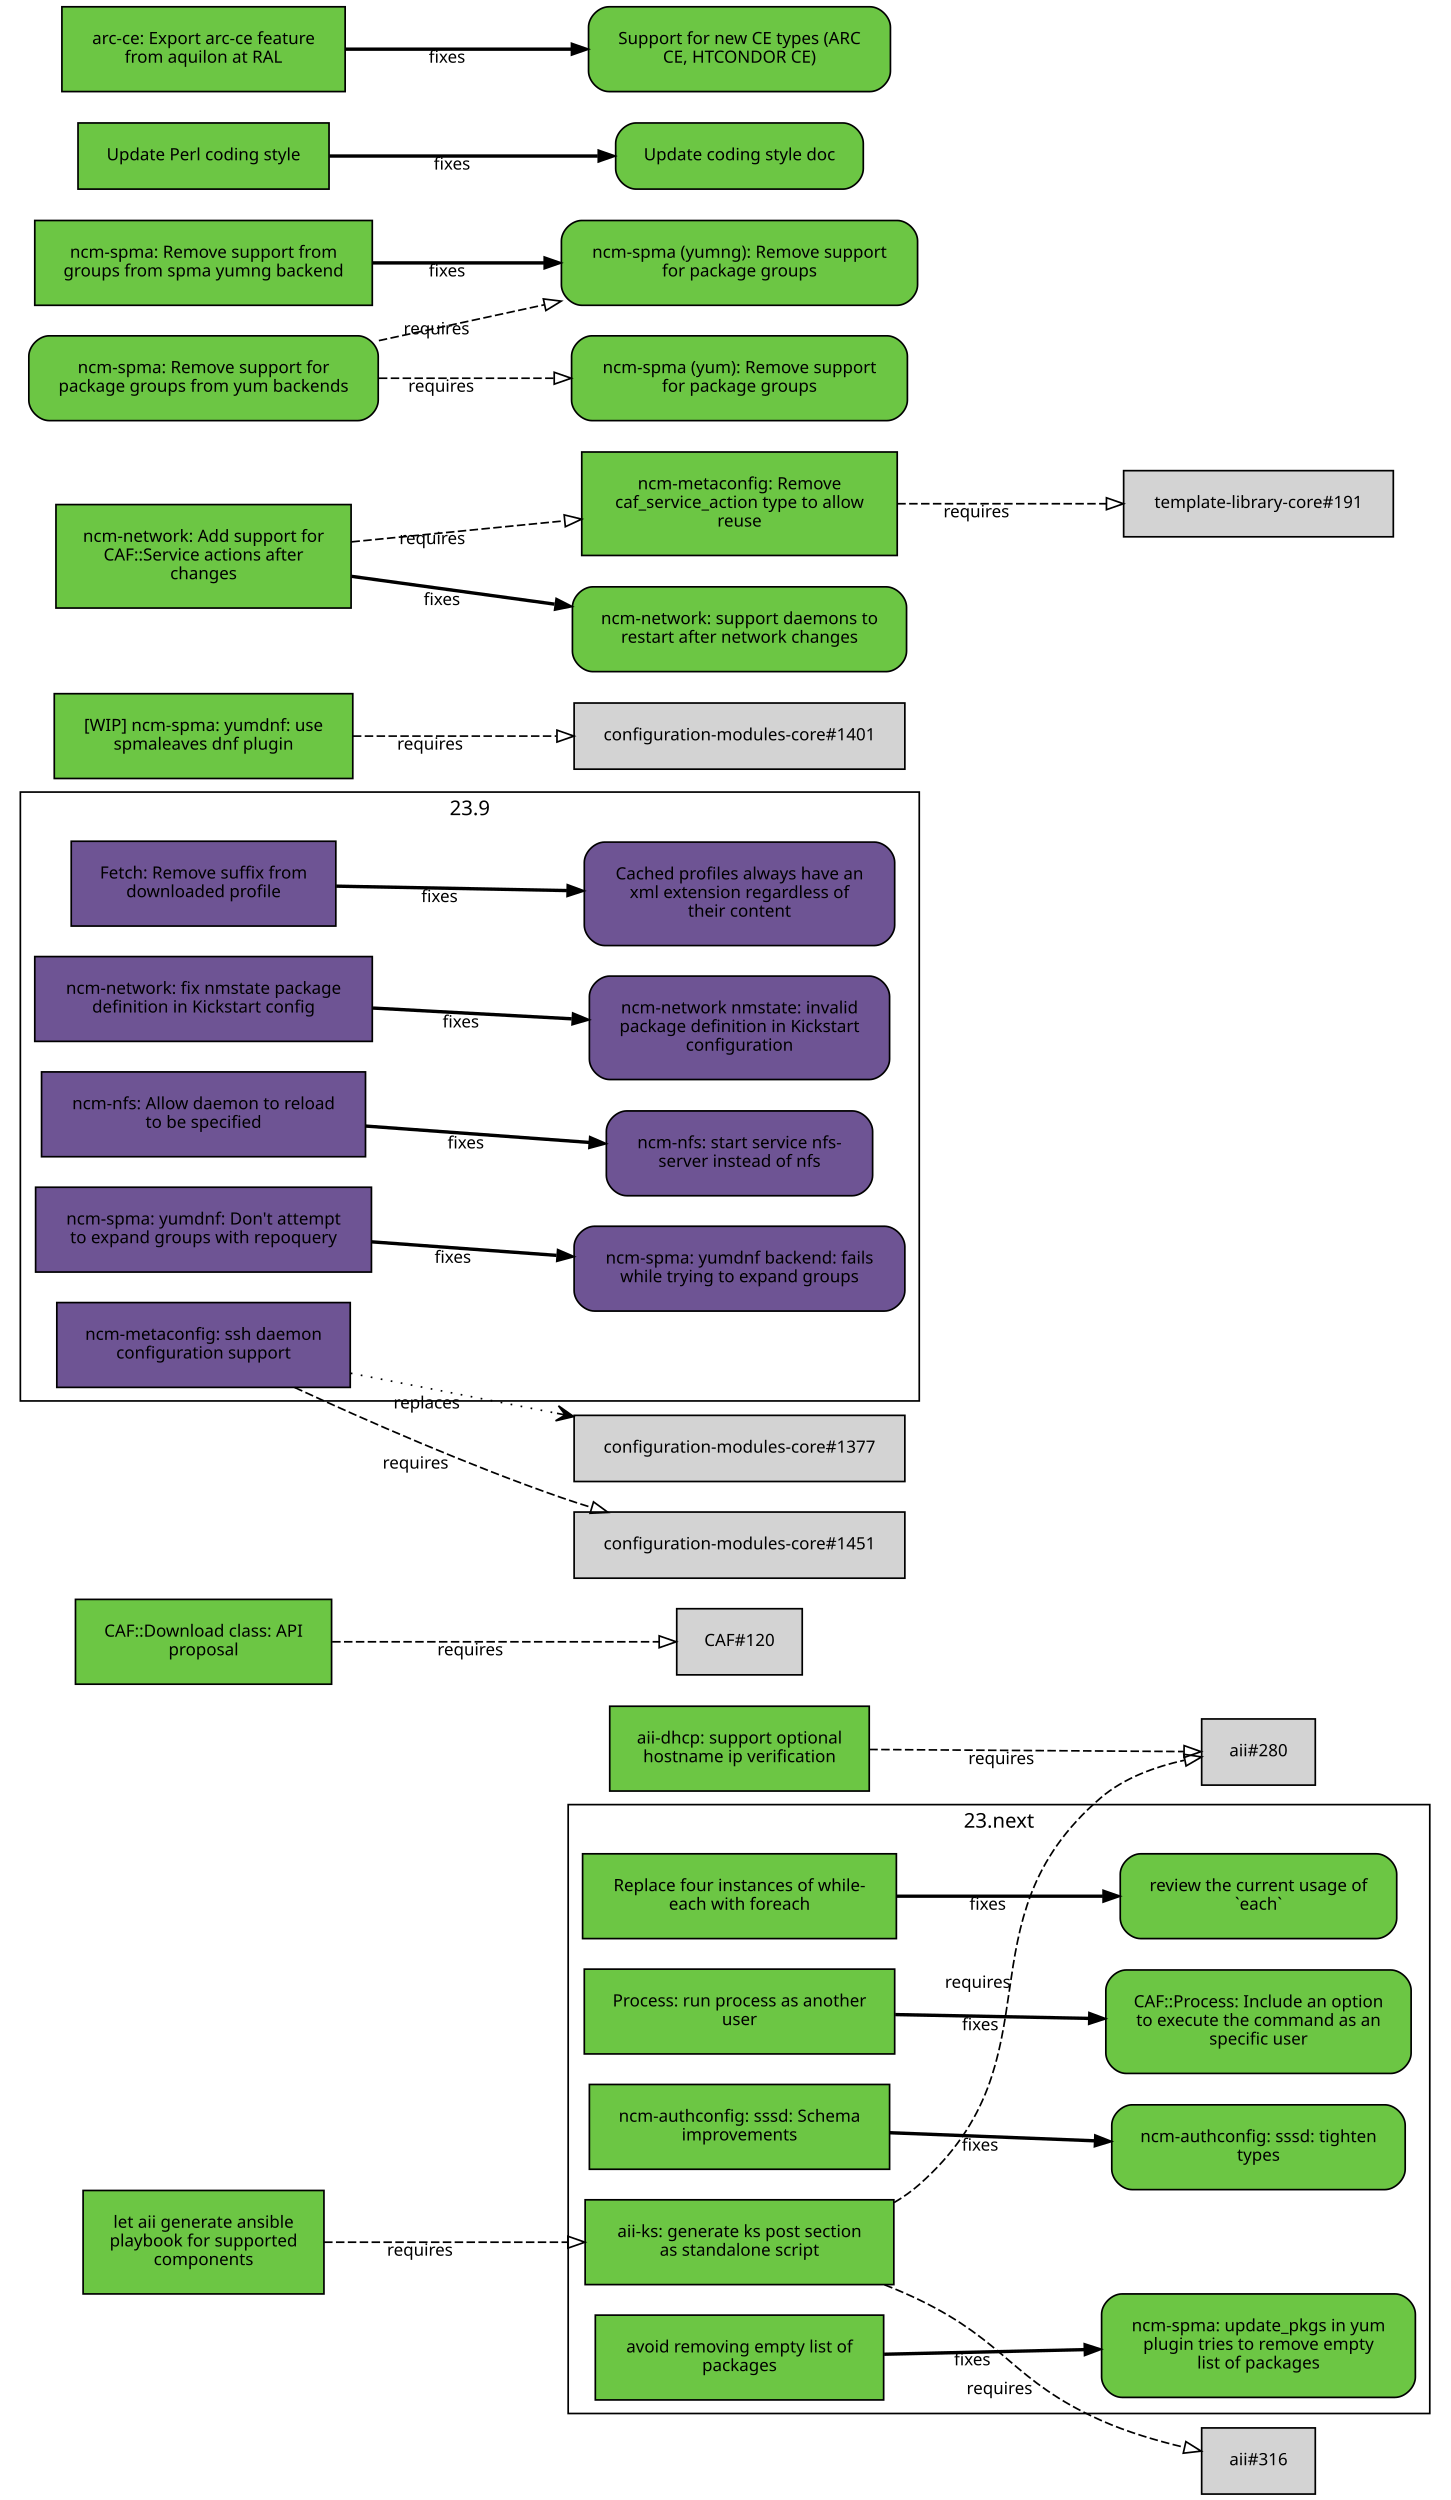
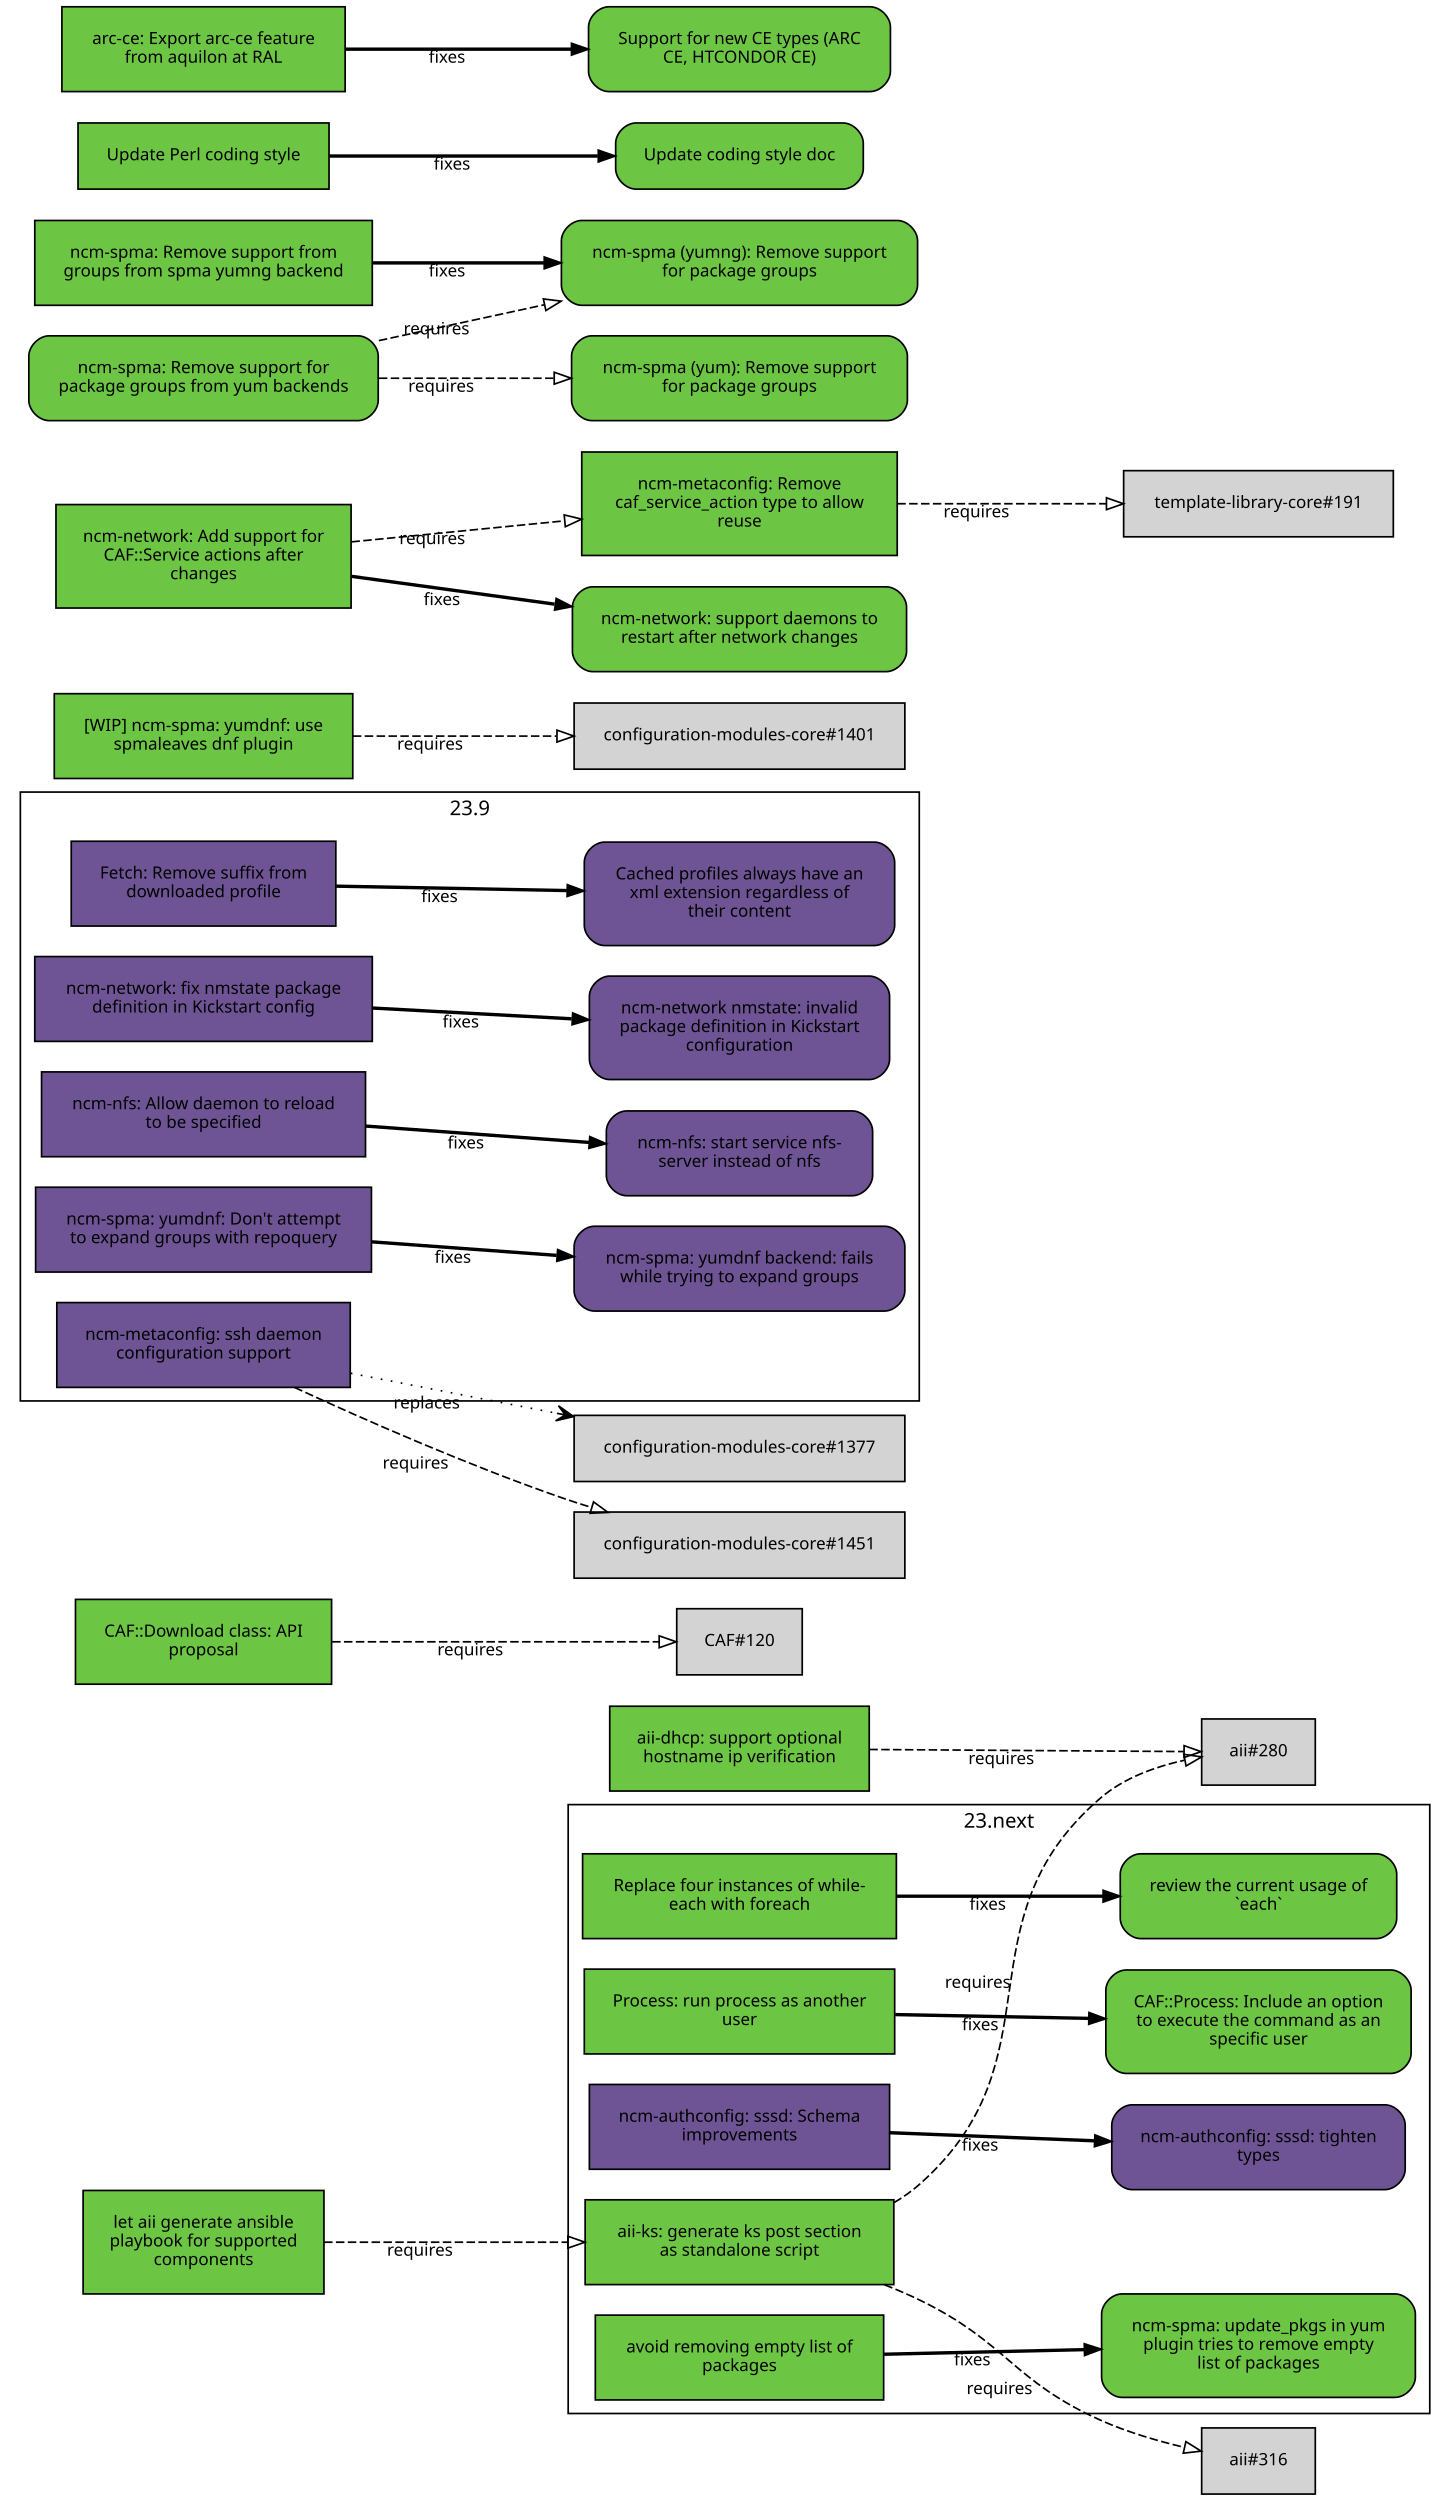
<svg xmlns="http://www.w3.org/2000/svg" xmlns:xlink="http://www.w3.org/1999/xlink" width="855pt" height="1474pt" viewBox="0.00 0.00 855.00 1474.00">
  <g id="graph0" class="graph" transform="scale(1 1) rotate(0) translate(4 1470)">
    <polygon fill="white" stroke="white" points="-4,5 -4,-1470 852,-1470 852,5 -4,5" />
    <g id="clust2" class="cluster">
      <polygon fill="none" stroke="black" points="8,-644 8,-1003 538,-1003 538,-644 8,-644" />
      <text text-anchor="middle" x="273" y="-989.4" font-family="Sans" font-size="12.00">23.9</text>
    </g>
    <g id="clust1" class="cluster">
      <polygon fill="none" stroke="black" points="331,-47 331,-406 839,-406 839,-47 331,-47" />
      <text text-anchor="middle" x="585" y="-392.4" font-family="Sans" font-size="12.00">23.next</text>
    </g>
    <g id="node1" class="node">
      <g id="a_node1">
        <a xlink:href="https://github.com/quattor/aii/pull/328" xlink:title="aii#328 (pull-request)" target="_parent">
          <polygon fill="#6cc644" stroke="black" points="523,-173 341,-173 341,-123 523,-123 523,-173" />
          <text text-anchor="middle" x="432" y="-151" font-family="Sans" font-size="10.00">aii-ks: generate ks post section</text>
          <text text-anchor="middle" x="432" y="-140" font-family="Sans" font-size="10.00">as standalone script</text>
        </a>
      </g>
    </g>
    <g id="node2" class="node">
      <polygon fill="lightgrey" stroke="black" points="771.5,-456.5 704.5,-456.5 704.5,-417.5 771.5,-417.5 771.5,-456.5" />
      <text text-anchor="middle" x="738" y="-434.5" font-family="Sans" font-size="10.00">aii#280</text>
    </g>
    <g id="edge1" class="edge">
      <path fill="none" stroke="black" stroke-dasharray="5,2" d="M523.177,-171.373C528.47,-174.484 533.473,-178.008 538,-182 621.964,-256.027 560.019,-337.143 645,-410 658.709,-421.754 677.321,-428.394 694.218,-432.145" />
      <polygon fill="none" stroke="black" points="693.975,-435.663 704.458,-434.126 695.305,-428.79 693.975,-435.663" />
      <text text-anchor="middle" x="572.527" y="-297.944" font-family="Sans" font-size="10.00">requires</text>
    </g>
    <g id="node3" class="node">
      <polygon fill="lightgrey" stroke="black" points="771.5,-38.5 704.5,-38.5 704.5,0.5 771.5,0.5 771.5,-38.5" />
      <text text-anchor="middle" x="738" y="-16.5" font-family="Sans" font-size="10.00">aii#316</text>
    </g>
    <g id="edge2" class="edge">
      <path fill="none" stroke="black" stroke-dasharray="5,2" d="M517.48,-122.908C524.518,-120.137 531.442,-117.164 538,-114 589.403,-89.201 592.9,-66.299 645,-43 660.451,-36.09 678.285,-30.866 694.113,-27.084" />
      <polygon fill="none" stroke="black" points="695.2,-30.427 704.18,-24.805 693.654,-23.6 695.2,-30.427" />
      <text text-anchor="middle" x="585.289" y="-58.434" font-family="Sans" font-size="10.00">requires</text>
    </g>
    <g id="node4" class="node">
      <g id="a_node4">
        <a xlink:href="https://github.com/quattor/aii/pull/331" xlink:title="aii#331 (pull-request)" target="_parent">
          <polygon fill="#6cc644" stroke="black" points="187,-178.5 45,-178.5 45,-117.5 187,-117.5 187,-178.5" />
          <text text-anchor="middle" x="116" y="-156.5" font-family="Sans" font-size="10.00">let aii generate ansible</text>
          <text text-anchor="middle" x="116" y="-145.5" font-family="Sans" font-size="10.00">playbook for supported</text>
          <text text-anchor="middle" x="116" y="-134.5" font-family="Sans" font-size="10.00">components</text>
        </a>
      </g>
    </g>
    <g id="edge3" class="edge">
      <path fill="none" stroke="black" stroke-dasharray="5,2" d="M187.077,-148C229.343,-148 283.883,-148 330.668,-148" />
      <polygon fill="none" stroke="black" points="330.834,-151.5 340.834,-148 330.834,-144.5 330.834,-151.5" />
      <text text-anchor="middle" x="243.574" y="-140" font-family="Sans" font-size="10.00">requires</text>
    </g>
    <g id="node5" class="node">
      <g id="a_node5">
        <a xlink:href="https://github.com/quattor/aii/pull/299" xlink:title="aii#299 (pull-request)" target="_parent">
          <polygon fill="#6cc644" stroke="black" points="508.5,-464 355.5,-464 355.5,-414 508.5,-414 508.5,-464" />
          <text text-anchor="middle" x="432" y="-442" font-family="Sans" font-size="10.00">aii-dhcp: support optional</text>
          <text text-anchor="middle" x="432" y="-431" font-family="Sans" font-size="10.00">hostname ip verification</text>
        </a>
      </g>
    </g>
    <g id="edge4" class="edge">
      <path fill="none" stroke="black" stroke-dasharray="5,2" d="M508.537,-438.503C567.023,-438.118 645.931,-437.599 694.049,-437.283" />
      <polygon fill="none" stroke="black" points="694.146,-440.782 704.123,-437.216 694.1,-433.782 694.146,-440.782" />
      <text text-anchor="middle" x="586.342" y="-429.86" font-family="Sans" font-size="10.00">requires</text>
    </g>
    <g id="node6" class="node">
      <g id="a_node6">
        <a xlink:href="https://github.com/quattor/CAF/pull/277" xlink:title="CAF#277 (pull-request)" target="_parent">
          <polygon fill="#6cc644" stroke="black" points="524.5,-377 339.5,-377 339.5,-327 524.5,-327 524.5,-377" />
          <text text-anchor="middle" x="432" y="-355" font-family="Sans" font-size="10.00">Replace four instances of while-</text>
          <text text-anchor="middle" x="432" y="-344" font-family="Sans" font-size="10.00">each with foreach</text>
        </a>
      </g>
    </g>
    <g id="node7" class="node">
      <g id="a_node7">
        <a xlink:href="https://github.com/quattor/CAF/issues/109" xlink:title="CAF#109 (issue)" target="_parent">
          <path fill="#6cc644" stroke="black" d="M807.5,-377C807.5,-377 668.5,-377 668.5,-377 662.5,-377 656.5,-371 656.5,-365 656.5,-365 656.5,-339 656.5,-339 656.5,-333 662.5,-327 668.5,-327 668.5,-327 807.5,-327 807.5,-327 813.5,-327 819.5,-333 819.5,-339 819.5,-339 819.5,-365 819.5,-365 819.5,-371 813.5,-377 807.5,-377" />
          <text text-anchor="middle" x="738" y="-355" font-family="Sans" font-size="10.00">review the current usage of</text>
          <text text-anchor="middle" x="738" y="-344" font-family="Sans" font-size="10.00">`each`</text>
        </a>
      </g>
    </g>
    <g id="edge5" class="edge">
      <path fill="none" stroke="black" stroke-width="2" d="M524.622,-352C563.139,-352 607.831,-352 646.253,-352" />
      <polygon fill="black" stroke="black" points="646.394,-355.5 656.394,-352 646.394,-348.5 646.394,-355.5" />
      <text text-anchor="middle" x="578.345" y="-344" font-family="Sans" font-size="10.00">fixes</text>
    </g>
    <g id="node8" class="node">
      <g id="a_node8">
        <a xlink:href="https://github.com/quattor/CAF/pull/257" xlink:title="CAF#257 (pull-request)" target="_parent">
          <polygon fill="#6cc644" stroke="black" points="523.5,-309 340.5,-309 340.5,-259 523.5,-259 523.5,-309" />
          <text text-anchor="middle" x="432" y="-287" font-family="Sans" font-size="10.00">Process: run process as another</text>
          <text text-anchor="middle" x="432" y="-276" font-family="Sans" font-size="10.00">user</text>
        </a>
      </g>
    </g>
    <g id="node9" class="node">
      <g id="a_node9">
        <a xlink:href="https://github.com/quattor/CAF/issues/253" xlink:title="CAF#253 (issue)" target="_parent">
          <path fill="#6cc644" stroke="black" d="M816,-308.5C816,-308.5 660,-308.5 660,-308.5 654,-308.5 648,-302.5 648,-296.5 648,-296.5 648,-259.5 648,-259.5 648,-253.5 654,-247.5 660,-247.5 660,-247.5 816,-247.5 816,-247.5 822,-247.5 828,-253.5 828,-259.5 828,-259.5 828,-296.5 828,-296.5 828,-302.5 822,-308.5 816,-308.5" />
          <text text-anchor="middle" x="738" y="-286.5" font-family="Sans" font-size="10.00">CAF::Process: Include an option</text>
          <text text-anchor="middle" x="738" y="-275.5" font-family="Sans" font-size="10.00">to execute the command as an</text>
          <text text-anchor="middle" x="738" y="-264.5" font-family="Sans" font-size="10.00">specific user</text>
        </a>
      </g>
    </g>
    <g id="edge6" class="edge">
      <path fill="none" stroke="black" stroke-width="2" d="M523.798,-282.208C559.701,-281.499 601.072,-280.683 637.762,-279.959" />
      <polygon fill="black" stroke="black" points="638.048,-283.454 647.977,-279.757 637.91,-276.455 638.048,-283.454" />
      <text text-anchor="middle" x="573.947" y="-272.981" font-family="Sans" font-size="10.00">fixes</text>
    </g>
    <g id="node10" class="node">
      <g id="a_node10">
        <a xlink:href="https://github.com/quattor/CAF/pull/110" xlink:title="CAF#110 (pull-request)" target="_parent">
          <polygon fill="#6cc644" stroke="black" points="191.5,-527 40.5,-527 40.5,-477 191.5,-477 191.5,-527" />
          <text text-anchor="middle" x="116" y="-505" font-family="Sans" font-size="10.00">CAF::Download class: API</text>
          <text text-anchor="middle" x="116" y="-494" font-family="Sans" font-size="10.00">proposal</text>
        </a>
      </g>
    </g>
    <g id="node11" class="node">
      <polygon fill="lightgrey" stroke="black" points="469,-521.5 395,-521.5 395,-482.5 469,-482.5 469,-521.5" />
      <text text-anchor="middle" x="432" y="-499.5" font-family="Sans" font-size="10.00">CAF#120</text>
    </g>
    <g id="edge7" class="edge">
      <path fill="none" stroke="black" stroke-dasharray="5,2" d="M191.812,-502C251.718,-502 333.856,-502 384.623,-502" />
      <polygon fill="none" stroke="black" points="384.651,-505.5 394.651,-502 384.651,-498.5 384.651,-505.5" />
      <text text-anchor="middle" x="273.255" y="-494" font-family="Sans" font-size="10.00">requires</text>
    </g>
    <g id="node12" class="node">
      <g id="a_node12">
        <a xlink:href="https://github.com/quattor/CCM/pull/210" xlink:title="CCM#210 (pull-request)" target="_parent">
          <polygon fill="#6e5494" stroke="black" points="194,-974 38,-974 38,-924 194,-924 194,-974" />
          <text text-anchor="middle" x="116" y="-952" font-family="Sans" font-size="10.00">Fetch: Remove suffix from</text>
          <text text-anchor="middle" x="116" y="-941" font-family="Sans" font-size="10.00">downloaded profile</text>
        </a>
      </g>
    </g>
    <g id="node13" class="node">
      <g id="a_node13">
        <a xlink:href="https://github.com/quattor/CCM/issues/204" xlink:title="CCM#204 (issue)" target="_parent">
          <path fill="#6e5494" stroke="black" d="M511.5,-973.5C511.5,-973.5 352.5,-973.5 352.5,-973.5 346.5,-973.5 340.5,-967.5 340.5,-961.5 340.5,-961.5 340.5,-924.5 340.5,-924.5 340.5,-918.5 346.5,-912.5 352.5,-912.5 352.5,-912.5 511.5,-912.5 511.5,-912.5 517.5,-912.5 523.5,-918.5 523.5,-924.5 523.5,-924.5 523.5,-961.5 523.5,-961.5 523.5,-967.5 517.5,-973.5 511.5,-973.5" />
          <text text-anchor="middle" x="432" y="-951.5" font-family="Sans" font-size="10.00">Cached profiles always have an</text>
          <text text-anchor="middle" x="432" y="-940.5" font-family="Sans" font-size="10.00">xml extension regardless of</text>
          <text text-anchor="middle" x="432" y="-929.5" font-family="Sans" font-size="10.00">their content</text>
        </a>
      </g>
    </g>
    <g id="edge8" class="edge">
      <path fill="none" stroke="black" stroke-width="2" d="M194.215,-947.525C235.236,-946.741 286.154,-945.768 330.251,-944.925" />
      <polygon fill="black" stroke="black" points="330.492,-948.421 340.423,-944.731 330.358,-941.423 330.492,-948.421" />
      <text text-anchor="middle" x="255.112" y="-938.132" font-family="Sans" font-size="10.00">fixes</text>
    </g>
    <g id="node14" class="node">
      <g id="a_node14">
        <a xlink:href="https://github.com/quattor/configuration-modules-core/pull/1630" xlink:title="configuration-modules-core#1630 (pull-request)" target="_parent">
          <polygon fill="#6e5494" stroke="black" points="215.5,-906 16.5,-906 16.5,-856 215.5,-856 215.5,-906" />
          <text text-anchor="middle" x="116" y="-884" font-family="Sans" font-size="10.00">ncm-network: fix nmstate package</text>
          <text text-anchor="middle" x="116" y="-873" font-family="Sans" font-size="10.00">definition in Kickstart config</text>
        </a>
      </g>
    </g>
    <g id="node15" class="node">
      <g id="a_node15">
        <a xlink:href="https://github.com/quattor/configuration-modules-core/issues/1629" xlink:title="configuration-modules-core#1629 (issue)" target="_parent">
          <path fill="#6e5494" stroke="black" d="M508.5,-894.5C508.5,-894.5 355.5,-894.5 355.5,-894.5 349.5,-894.5 343.5,-888.5 343.5,-882.5 343.5,-882.5 343.5,-845.5 343.5,-845.5 343.5,-839.5 349.5,-833.5 355.5,-833.5 355.5,-833.5 508.5,-833.5 508.5,-833.5 514.5,-833.5 520.5,-839.5 520.5,-845.5 520.5,-845.5 520.5,-882.5 520.5,-882.5 520.5,-888.5 514.5,-894.5 508.5,-894.5" />
          <text text-anchor="middle" x="432" y="-872.5" font-family="Sans" font-size="10.00">ncm-network nmstate: invalid</text>
          <text text-anchor="middle" x="432" y="-861.5" font-family="Sans" font-size="10.00">package definition in Kickstart</text>
          <text text-anchor="middle" x="432" y="-850.5" font-family="Sans" font-size="10.00">configuration</text>
        </a>
      </g>
    </g>
    <g id="edge9" class="edge">
      <path fill="none" stroke="black" stroke-width="2" d="M215.921,-875.644C253.303,-873.621 295.798,-871.32 333.087,-869.301" />
      <polygon fill="black" stroke="black" points="333.662,-872.775 343.458,-868.74 333.283,-865.785 333.662,-872.775" />
      <text text-anchor="middle" x="267.683" y="-864.192" font-family="Sans" font-size="10.00">fixes</text>
    </g>
    <g id="node16" class="node">
      <g id="a_node16">
        <a xlink:href="https://github.com/quattor/configuration-modules-core/pull/1622" xlink:title="configuration-modules-core#1622 (pull-request)" target="_parent">
-           <polygon fill="#6cc644" stroke="black" points="520.5,-241 343.5,-241 343.5,-191 520.5,-191 520.5,-241" />
+           <polygon fill="#6e5494" stroke="black" points="520.5,-241 343.5,-241 343.5,-191 520.5,-191 520.5,-241" />
          <text text-anchor="middle" x="432" y="-219" font-family="Sans" font-size="10.00">ncm-authconfig: sssd: Schema</text>
          <text text-anchor="middle" x="432" y="-208" font-family="Sans" font-size="10.00">improvements</text>
        </a>
      </g>
    </g>
    <g id="node17" class="node">
      <g id="a_node17">
        <a xlink:href="https://github.com/quattor/configuration-modules-core/issues/1471" xlink:title="configuration-modules-core#1471 (issue)" target="_parent">
-           <path fill="#6cc644" stroke="black" d="M812.5,-229C812.5,-229 663.5,-229 663.5,-229 657.5,-229 651.5,-223 651.5,-217 651.5,-217 651.5,-191 651.5,-191 651.5,-185 657.5,-179 663.5,-179 663.5,-179 812.5,-179 812.5,-179 818.5,-179 824.5,-185 824.5,-191 824.5,-191 824.5,-217 824.5,-217 824.5,-223 818.5,-229 812.5,-229" />
+           <path fill="#6e5494" stroke="black" d="M812.5,-229C812.5,-229 663.5,-229 663.5,-229 657.5,-229 651.5,-223 651.5,-217 651.5,-217 651.5,-191 651.5,-191 651.5,-185 657.5,-179 663.5,-179 663.5,-179 812.5,-179 812.5,-179 818.5,-179 824.5,-185 824.5,-191 824.5,-191 824.5,-217 824.5,-217 824.5,-223 818.5,-229 812.5,-229" />
          <text text-anchor="middle" x="738" y="-207" font-family="Sans" font-size="10.00">ncm-authconfig: sssd: tighten</text>
          <text text-anchor="middle" x="738" y="-196" font-family="Sans" font-size="10.00">types</text>
        </a>
      </g>
    </g>
    <g id="edge10" class="edge">
      <path fill="none" stroke="black" stroke-width="2" d="M520.522,-212.545C558.28,-211.055 602.555,-209.307 641.192,-207.782" />
      <polygon fill="black" stroke="black" points="641.552,-211.271 651.406,-207.379 641.276,-204.276 641.552,-211.271" />
      <text text-anchor="middle" x="573.844" y="-201.967" font-family="Sans" font-size="10.00">fixes</text>
    </g>
    <g id="node18" class="node">
      <g id="a_node18">
        <a xlink:href="https://github.com/quattor/configuration-modules-core/pull/1621" xlink:title="configuration-modules-core#1621 (pull-request)" target="_parent">
          <polygon fill="#6e5494" stroke="black" points="211.5,-838 20.5,-838 20.5,-788 211.5,-788 211.5,-838" />
          <text text-anchor="middle" x="116" y="-816" font-family="Sans" font-size="10.00">ncm-nfs: Allow daemon to reload</text>
          <text text-anchor="middle" x="116" y="-805" font-family="Sans" font-size="10.00">to be specified</text>
        </a>
      </g>
    </g>
    <g id="node19" class="node">
      <g id="a_node19">
        <a xlink:href="https://github.com/quattor/configuration-modules-core/issues/1618" xlink:title="configuration-modules-core#1618 (issue)" target="_parent">
          <path fill="#6e5494" stroke="black" d="M498.5,-815C498.5,-815 365.5,-815 365.5,-815 359.5,-815 353.5,-809 353.5,-803 353.5,-803 353.5,-777 353.5,-777 353.5,-771 359.5,-765 365.5,-765 365.5,-765 498.5,-765 498.5,-765 504.5,-765 510.5,-771 510.5,-777 510.5,-777 510.5,-803 510.5,-803 510.5,-809 504.5,-815 498.5,-815" />
          <text text-anchor="middle" x="432" y="-793" font-family="Sans" font-size="10.00">ncm-nfs: start service nfs-</text>
          <text text-anchor="middle" x="432" y="-782" font-family="Sans" font-size="10.00">server instead of nfs</text>
        </a>
      </g>
    </g>
    <g id="edge11" class="edge">
      <path fill="none" stroke="black" stroke-width="2" d="M211.636,-806.068C253.508,-803.001 302.447,-799.416 343.464,-796.412" />
      <polygon fill="black" stroke="black" points="343.722,-799.902 353.439,-795.681 343.21,-792.921 343.722,-799.902" />
      <text text-anchor="middle" x="270.635" y="-792.868" font-family="Sans" font-size="10.00">fixes</text>
    </g>
    <g id="node20" class="node">
      <g id="a_node20">
        <a xlink:href="https://github.com/quattor/configuration-modules-core/pull/1620" xlink:title="configuration-modules-core#1620 (pull-request)" target="_parent">
          <polygon fill="#6e5494" stroke="black" points="215,-770 17,-770 17,-720 215,-720 215,-770" />
          <text text-anchor="middle" x="116" y="-748" font-family="Sans" font-size="10.00">ncm-spma: yumdnf: Don't attempt</text>
          <text text-anchor="middle" x="116" y="-737" font-family="Sans" font-size="10.00">to expand groups with repoquery</text>
        </a>
      </g>
    </g>
    <g id="node21" class="node">
      <g id="a_node21">
        <a xlink:href="https://github.com/quattor/configuration-modules-core/issues/1524" xlink:title="configuration-modules-core#1524 (issue)" target="_parent">
          <path fill="#6e5494" stroke="black" d="M517.5,-747C517.5,-747 346.5,-747 346.5,-747 340.5,-747 334.5,-741 334.5,-735 334.5,-735 334.5,-709 334.5,-709 334.5,-703 340.5,-697 346.5,-697 346.5,-697 517.5,-697 517.5,-697 523.5,-697 529.5,-703 529.5,-709 529.5,-709 529.5,-735 529.5,-735 529.5,-741 523.5,-747 517.5,-747" />
          <text text-anchor="middle" x="432" y="-725" font-family="Sans" font-size="10.00">ncm-spma: yumdnf backend: fails</text>
          <text text-anchor="middle" x="432" y="-714" font-family="Sans" font-size="10.00">while trying to expand groups</text>
        </a>
      </g>
    </g>
    <g id="edge12" class="edge">
      <path fill="none" stroke="black" stroke-width="2" d="M215.06,-737.817C249.699,-735.28 288.815,-732.415 324.146,-729.827" />
      <polygon fill="black" stroke="black" points="324.773,-733.29 334.491,-729.069 324.262,-726.309 324.773,-733.29" />
      <text text-anchor="middle" x="262.99" y="-725.428" font-family="Sans" font-size="10.00">fixes</text>
    </g>
    <g id="node22" class="node">
      <g id="a_node22">
        <a xlink:href="https://github.com/quattor/configuration-modules-core/pull/1554" xlink:title="configuration-modules-core#1554 (pull-request)" target="_parent">
          <polygon fill="#6cc644" stroke="black" points="517,-105 347,-105 347,-55 517,-55 517,-105" />
          <text text-anchor="middle" x="432" y="-83" font-family="Sans" font-size="10.00">avoid removing empty list of</text>
          <text text-anchor="middle" x="432" y="-72" font-family="Sans" font-size="10.00">packages</text>
        </a>
      </g>
    </g>
    <g id="node23" class="node">
      <g id="a_node23">
        <a xlink:href="https://github.com/quattor/configuration-modules-core/issues/1553" xlink:title="configuration-modules-core#1553 (issue)" target="_parent">
          <path fill="#6cc644" stroke="black" d="M818.5,-117.5C818.5,-117.5 657.5,-117.5 657.5,-117.5 651.5,-117.5 645.5,-111.5 645.5,-105.5 645.5,-105.5 645.5,-68.5 645.5,-68.5 645.5,-62.5 651.5,-56.5 657.5,-56.5 657.5,-56.5 818.5,-56.5 818.5,-56.5 824.5,-56.5 830.5,-62.5 830.5,-68.5 830.5,-68.5 830.5,-105.5 830.5,-105.5 830.5,-111.5 824.5,-117.5 818.5,-117.5" />
          <text text-anchor="middle" x="738" y="-95.5" font-family="Sans" font-size="10.00">ncm-spma: update_pkgs in yum</text>
          <text text-anchor="middle" x="738" y="-84.5" font-family="Sans" font-size="10.00">plugin tries to remove empty</text>
          <text text-anchor="middle" x="738" y="-73.5" font-family="Sans" font-size="10.00">list of packages</text>
        </a>
      </g>
    </g>
    <g id="edge13" class="edge">
      <path fill="none" stroke="black" stroke-width="2" d="M517.277,-81.941C553.812,-82.782 596.909,-83.774 635.213,-84.656" />
      <polygon fill="black" stroke="black" points="635.281,-88.159 645.359,-84.89 635.442,-81.16 635.281,-88.159" />
      <text text-anchor="middle" x="569.248" y="-75.414" font-family="Sans" font-size="10.00">fixes</text>
    </g>
    <g id="node24" class="node">
      <g id="a_node24">
        <a xlink:href="https://github.com/quattor/configuration-modules-core/pull/1452" xlink:title="configuration-modules-core#1452 (pull-request)" target="_parent">
          <polygon fill="#6e5494" stroke="black" points="202.5,-702 29.5,-702 29.5,-652 202.5,-652 202.5,-702" />
          <text text-anchor="middle" x="116" y="-680" font-family="Sans" font-size="10.00">ncm-metaconfig: ssh daemon</text>
          <text text-anchor="middle" x="116" y="-669" font-family="Sans" font-size="10.00">configuration support</text>
        </a>
      </g>
    </g>
    <g id="node25" class="node">
      <polygon fill="lightgrey" stroke="black" points="529.5,-635.5 334.5,-635.5 334.5,-596.5 529.5,-596.5 529.5,-635.5" />
      <text text-anchor="middle" x="432" y="-613.5" font-family="Sans" font-size="10.00">configuration-modules-core#1377</text>
    </g>
    <g id="edge14" class="edge">
      <path fill="none" stroke="black" stroke-dasharray="1,5" d="M202.802,-660.331C240.298,-653.047 284.669,-644.427 324.269,-636.734" />
      <polygon fill="black" stroke="black" points="334.228,-634.8 325.269,-641.124 329.319,-635.753 324.411,-636.707 324.411,-636.707 324.411,-636.707 329.319,-635.753 323.553,-632.289 334.228,-634.8 334.228,-634.8" />
      <text text-anchor="middle" x="247.583" y="-639.552" font-family="Sans" font-size="10.00">replaces</text>
    </g>
    <g id="node26" class="node">
      <polygon fill="lightgrey" stroke="black" points="529.5,-578.5 334.5,-578.5 334.5,-539.5 529.5,-539.5 529.5,-578.5" />
      <text text-anchor="middle" x="432" y="-556.5" font-family="Sans" font-size="10.00">configuration-modules-core#1451</text>
    </g>
    <g id="edge15" class="edge">
      <path fill="none" stroke="black" stroke-dasharray="5,2" d="M169.693,-651.943C211.678,-632.586 272.288,-605.982 327,-587 332.797,-584.989 338.816,-583.033 344.905,-581.152" />
      <polygon fill="none" stroke="black" points="345.944,-584.495 354.51,-578.26 343.926,-577.792 345.944,-584.495" />
      <text text-anchor="middle" x="240.995" y="-604.113" font-family="Sans" font-size="10.00">requires</text>
    </g>
    <g id="node27" class="node">
      <g id="a_node27">
        <a xlink:href="https://github.com/quattor/configuration-modules-core/pull/1507" xlink:title="configuration-modules-core#1507 (pull-request)" target="_parent">
          <polygon fill="#6cc644" stroke="black" points="204,-1061 28,-1061 28,-1011 204,-1011 204,-1061" />
          <text text-anchor="middle" x="116" y="-1039" font-family="Sans" font-size="10.00">[WIP] ncm-spma: yumdnf: use</text>
          <text text-anchor="middle" x="116" y="-1028" font-family="Sans" font-size="10.00">spmaleaves dnf plugin</text>
        </a>
      </g>
    </g>
    <g id="node28" class="node">
      <polygon fill="lightgrey" stroke="black" points="529.5,-1055.5 334.5,-1055.5 334.5,-1016.5 529.5,-1016.5 529.5,-1055.5" />
      <text text-anchor="middle" x="432" y="-1033.5" font-family="Sans" font-size="10.00">configuration-modules-core#1401</text>
    </g>
    <g id="edge16" class="edge">
      <path fill="none" stroke="black" stroke-dasharray="5,2" d="M204.05,-1036C241.203,-1036 284.927,-1036 324.027,-1036" />
      <polygon fill="none" stroke="black" points="324.391,-1039.5 334.391,-1036 324.391,-1032.5 324.391,-1039.5" />
      <text text-anchor="middle" x="249.549" y="-1028" font-family="Sans" font-size="10.00">requires</text>
    </g>
    <g id="node29" class="node">
      <g id="a_node29">
        <a xlink:href="https://github.com/quattor/configuration-modules-core/pull/1336" xlink:title="configuration-modules-core#1336 (pull-request)" target="_parent">
          <polygon fill="#6cc644" stroke="black" points="203,-1172.5 29,-1172.5 29,-1111.5 203,-1111.5 203,-1172.5" />
          <text text-anchor="middle" x="116" y="-1150.5" font-family="Sans" font-size="10.00">ncm-network: Add support for</text>
          <text text-anchor="middle" x="116" y="-1139.5" font-family="Sans" font-size="10.00">CAF::Service actions after</text>
          <text text-anchor="middle" x="116" y="-1128.5" font-family="Sans" font-size="10.00">changes</text>
        </a>
      </g>
    </g>
    <g id="node30" class="node">
      <g id="a_node30">
        <a xlink:href="https://github.com/quattor/configuration-modules-core/pull/1335" xlink:title="configuration-modules-core#1335 (pull-request)" target="_parent">
          <polygon fill="#6cc644" stroke="black" points="525,-1203.5 339,-1203.5 339,-1142.5 525,-1142.5 525,-1203.5" />
          <text text-anchor="middle" x="432" y="-1181.5" font-family="Sans" font-size="10.00">ncm-metaconfig: Remove</text>
          <text text-anchor="middle" x="432" y="-1170.5" font-family="Sans" font-size="10.00">caf_service_action type to allow</text>
          <text text-anchor="middle" x="432" y="-1159.5" font-family="Sans" font-size="10.00">reuse</text>
        </a>
      </g>
    </g>
    <g id="edge17" class="edge">
      <path fill="none" stroke="black" stroke-dasharray="5,2" d="M203.217,-1150.51C242.047,-1154.35 288.184,-1158.9 328.746,-1162.9" />
      <polygon fill="none" stroke="black" points="328.636,-1166.41 338.931,-1163.91 329.323,-1159.44 328.636,-1166.41" />
      <text text-anchor="middle" x="250.868" y="-1149.19" font-family="Sans" font-size="10.00">requires</text>
    </g>
    <g id="node31" class="node">
      <g id="a_node31">
        <a xlink:href="https://github.com/quattor/configuration-modules-core/issues/1071" xlink:title="configuration-modules-core#1071 (issue)" target="_parent">
          <path fill="#6cc644" stroke="black" d="M518.5,-1124C518.5,-1124 345.5,-1124 345.5,-1124 339.5,-1124 333.5,-1118 333.5,-1112 333.5,-1112 333.5,-1086 333.5,-1086 333.5,-1080 339.5,-1074 345.5,-1074 345.5,-1074 518.5,-1074 518.5,-1074 524.5,-1074 530.5,-1080 530.5,-1086 530.5,-1086 530.5,-1112 530.5,-1112 530.5,-1118 524.5,-1124 518.5,-1124" />
          <text text-anchor="middle" x="432" y="-1102" font-family="Sans" font-size="10.00">ncm-network: support daemons to</text>
          <text text-anchor="middle" x="432" y="-1091" font-family="Sans" font-size="10.00">restart after network changes</text>
        </a>
      </g>
    </g>
    <g id="edge18" class="edge">
      <path fill="none" stroke="black" stroke-width="2" d="M203.217,-1130.19C240.216,-1125.13 283.848,-1119.15 322.972,-1113.79" />
      <polygon fill="black" stroke="black" points="323.912,-1117.2 333.344,-1112.37 322.962,-1110.26 323.912,-1117.2" />
      <text text-anchor="middle" x="256.527" y="-1113.25" font-family="Sans" font-size="10.00">fixes</text>
    </g>
    <g id="node32" class="node">
      <polygon fill="lightgrey" stroke="black" points="817.5,-1192.5 658.5,-1192.5 658.5,-1153.5 817.5,-1153.5 817.5,-1192.5" />
      <text text-anchor="middle" x="738" y="-1170.5" font-family="Sans" font-size="10.00">template-library-core#191</text>
    </g>
    <g id="edge19" class="edge">
      <path fill="none" stroke="black" stroke-dasharray="5,2" d="M525.035,-1173C564.097,-1173 609.452,-1173 648.16,-1173" />
      <polygon fill="none" stroke="black" points="648.369,-1176.5 658.369,-1173 648.369,-1169.5 648.369,-1176.5" />
      <text text-anchor="middle" x="571.665" y="-1165" font-family="Sans" font-size="10.00">requires</text>
    </g>
    <g id="node33" class="node">
      <g id="a_node33">
        <a xlink:href="https://github.com/quattor/configuration-modules-core/pull/1148" xlink:title="configuration-modules-core#1148 (pull-request)" target="_parent">
          <polygon fill="#6cc644" stroke="black" points="215.5,-1340 16.5,-1340 16.5,-1290 215.5,-1290 215.5,-1340" />
          <text text-anchor="middle" x="116" y="-1318" font-family="Sans" font-size="10.00">ncm-spma: Remove support from</text>
          <text text-anchor="middle" x="116" y="-1307" font-family="Sans" font-size="10.00">groups from spma yumng backend</text>
        </a>
      </g>
    </g>
    <g id="node34" class="node">
      <g id="a_node34">
        <a xlink:href="https://github.com/quattor/configuration-modules-core/issues/952" xlink:title="configuration-modules-core#952 (issue)" target="_parent">
          <path fill="#6cc644" stroke="black" d="M525,-1340C525,-1340 339,-1340 339,-1340 333,-1340 327,-1334 327,-1328 327,-1328 327,-1302 327,-1302 327,-1296 333,-1290 339,-1290 339,-1290 525,-1290 525,-1290 531,-1290 537,-1296 537,-1302 537,-1302 537,-1328 537,-1328 537,-1334 531,-1340 525,-1340" />
          <text text-anchor="middle" x="432" y="-1318" font-family="Sans" font-size="10.00">ncm-spma (yumng): Remove support</text>
          <text text-anchor="middle" x="432" y="-1307" font-family="Sans" font-size="10.00">for package groups</text>
        </a>
      </g>
    </g>
    <g id="edge20" class="edge">
      <path fill="none" stroke="black" stroke-width="2" d="M215.921,-1315C247.933,-1315 283.695,-1315 316.726,-1315" />
      <polygon fill="black" stroke="black" points="316.883,-1318.5 326.883,-1315 316.882,-1311.5 316.883,-1318.5" />
      <text text-anchor="middle" x="259.546" y="-1307" font-family="Sans" font-size="10.00">fixes</text>
    </g>
    <g id="node35" class="node">
      <g id="a_node35">
        <a xlink:href="https://github.com/quattor/configuration-modules-core/issues/950" xlink:title="configuration-modules-core#950 (issue)" target="_parent">
          <path fill="#6cc644" stroke="black" d="M207,-1272C207,-1272 25,-1272 25,-1272 19,-1272 13,-1266 13,-1260 13,-1260 13,-1234 13,-1234 13,-1228 19,-1222 25,-1222 25,-1222 207,-1222 207,-1222 213,-1222 219,-1228 219,-1234 219,-1234 219,-1260 219,-1260 219,-1266 213,-1272 207,-1272" />
          <text text-anchor="middle" x="116" y="-1250" font-family="Sans" font-size="10.00">ncm-spma: Remove support for</text>
          <text text-anchor="middle" x="116" y="-1239" font-family="Sans" font-size="10.00">package groups from yum backends</text>
        </a>
      </g>
    </g>
    <g id="node36" class="node">
      <g id="a_node36">
        <a xlink:href="https://github.com/quattor/configuration-modules-core/issues/951" xlink:title="configuration-modules-core#951 (issue)" target="_parent">
          <path fill="#6cc644" stroke="black" d="M519,-1272C519,-1272 345,-1272 345,-1272 339,-1272 333,-1266 333,-1260 333,-1260 333,-1234 333,-1234 333,-1228 339,-1222 345,-1222 345,-1222 519,-1222 519,-1222 525,-1222 531,-1228 531,-1234 531,-1234 531,-1260 531,-1260 531,-1266 525,-1272 519,-1272" />
          <text text-anchor="middle" x="432" y="-1250" font-family="Sans" font-size="10.00">ncm-spma (yum): Remove support</text>
          <text text-anchor="middle" x="432" y="-1239" font-family="Sans" font-size="10.00">for package groups</text>
        </a>
      </g>
    </g>
    <g id="edge21" class="edge">
      <path fill="none" stroke="black" stroke-dasharray="5,2" d="M219.381,-1247C252.386,-1247 289.071,-1247 322.502,-1247" />
      <polygon fill="none" stroke="black" points="322.765,-1250.5 332.765,-1247 322.765,-1243.5 322.765,-1250.5" />
      <text text-anchor="middle" x="256.107" y="-1239" font-family="Sans" font-size="10.00">requires</text>
    </g>
    <g id="edge22" class="edge">
      <path fill="none" stroke="black" stroke-dasharray="5,2" d="M219.381,-1269.17C250.602,-1275.93 285.116,-1283.41 317.053,-1290.32" />
      <polygon fill="none" stroke="black" points="316.361,-1293.75 326.876,-1292.45 317.843,-1286.91 316.361,-1293.75" />
      <text text-anchor="middle" x="253.372" y="-1272.86" font-family="Sans" font-size="10.00">requires</text>
    </g>
    <g id="node37" class="node">
      <g id="a_node37">
        <a xlink:href="https://github.com/quattor/quattor.github.com/pull/278" xlink:title="quattor.github.com#278 (pull-request)" target="_parent">
          <polygon fill="#6cc644" stroke="black" points="190,-1397.5 42,-1397.5 42,-1358.5 190,-1358.5 190,-1397.5" />
          <text text-anchor="middle" x="116" y="-1375.5" font-family="Sans" font-size="10.00">Update Perl coding style</text>
        </a>
      </g>
    </g>
    <g id="node38" class="node">
      <g id="a_node38">
        <a xlink:href="https://github.com/quattor/quattor.github.com/issues/215" xlink:title="quattor.github.com#215 (issue)" target="_parent">
          <path fill="#6cc644" stroke="black" d="M493,-1397.5C493,-1397.5 371,-1397.5 371,-1397.5 365,-1397.5 359,-1391.5 359,-1385.5 359,-1385.5 359,-1370.5 359,-1370.5 359,-1364.5 365,-1358.5 371,-1358.5 371,-1358.5 493,-1358.5 493,-1358.5 499,-1358.5 505,-1364.5 505,-1370.5 505,-1370.5 505,-1385.5 505,-1385.5 505,-1391.5 499,-1397.5 493,-1397.5" />
          <text text-anchor="middle" x="432" y="-1375.5" font-family="Sans" font-size="10.00">Update coding style doc</text>
        </a>
      </g>
    </g>
    <g id="edge23" class="edge">
      <path fill="none" stroke="black" stroke-width="2" d="M190.223,-1378C237.595,-1378 299.358,-1378 348.469,-1378" />
      <polygon fill="black" stroke="black" points="348.747,-1381.5 358.747,-1378 348.746,-1374.5 348.747,-1381.5" />
      <text text-anchor="middle" x="262.497" y="-1370" font-family="Sans" font-size="10.00">fixes</text>
    </g>
    <g id="node39" class="node">
      <g id="a_node39">
        <a xlink:href="https://github.com/quattor/template-library-grid/pull/232" xlink:title="template-library-grid#232 (pull-request)" target="_parent">
          <polygon fill="#6cc644" stroke="black" points="199.5,-1466 32.5,-1466 32.5,-1416 199.5,-1416 199.5,-1466" />
          <text text-anchor="middle" x="116" y="-1444" font-family="Sans" font-size="10.00">arc-ce: Export arc-ce feature</text>
          <text text-anchor="middle" x="116" y="-1433" font-family="Sans" font-size="10.00">from aquilon at RAL</text>
        </a>
      </g>
    </g>
    <g id="node40" class="node">
      <g id="a_node40">
        <a xlink:href="https://github.com/quattor/template-library-grid/issues/221" xlink:title="template-library-grid#221 (issue)" target="_parent">
          <path fill="#6cc644" stroke="black" d="M509,-1466C509,-1466 355,-1466 355,-1466 349,-1466 343,-1460 343,-1454 343,-1454 343,-1428 343,-1428 343,-1422 349,-1416 355,-1416 355,-1416 509,-1416 509,-1416 515,-1416 521,-1422 521,-1428 521,-1428 521,-1454 521,-1454 521,-1460 515,-1466 509,-1466" />
          <text text-anchor="middle" x="432" y="-1444" font-family="Sans" font-size="10.00">Support for new CE types (ARC</text>
          <text text-anchor="middle" x="432" y="-1433" font-family="Sans" font-size="10.00">CE, HTCONDOR CE)</text>
        </a>
      </g>
    </g>
    <g id="edge24" class="edge">
      <path fill="none" stroke="black" stroke-width="2" d="M199.911,-1441C240.702,-1441 290.151,-1441 332.823,-1441" />
      <polygon fill="black" stroke="black" points="332.947,-1444.5 342.947,-1441 332.947,-1437.5 332.947,-1444.5" />
      <text text-anchor="middle" x="259.543" y="-1433" font-family="Sans" font-size="10.00">fixes</text>
    </g>
  </g>
</svg>
